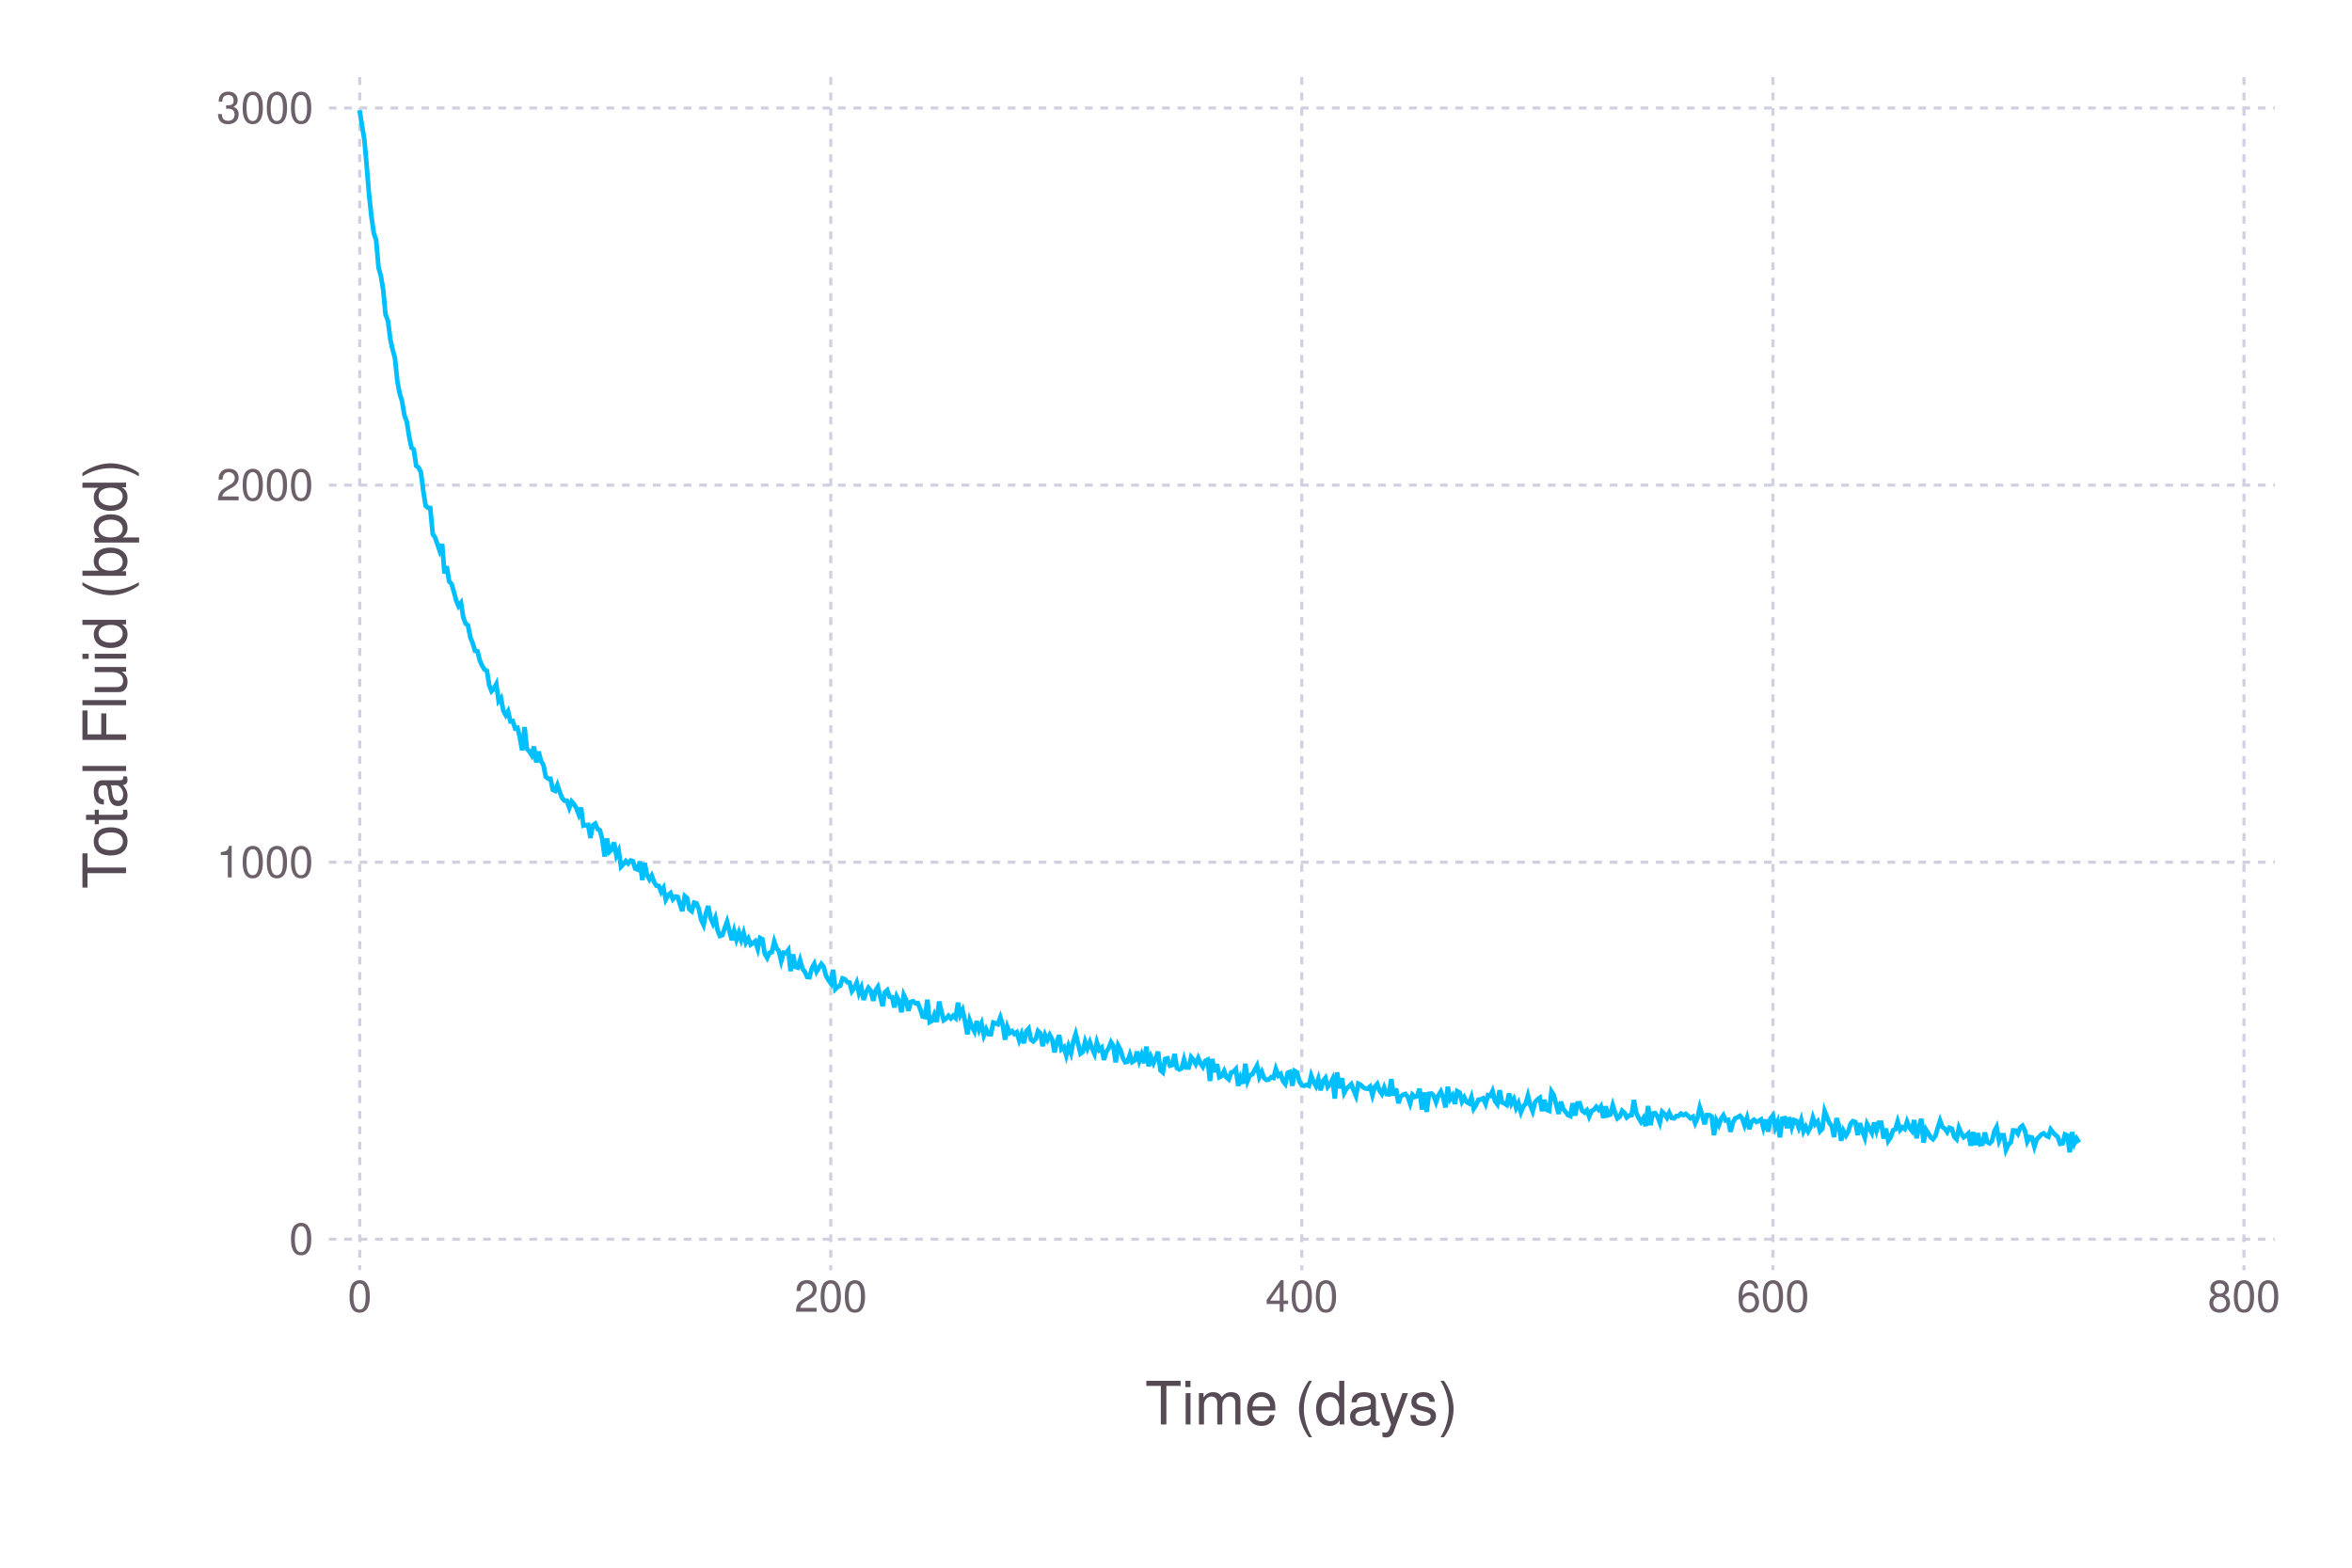
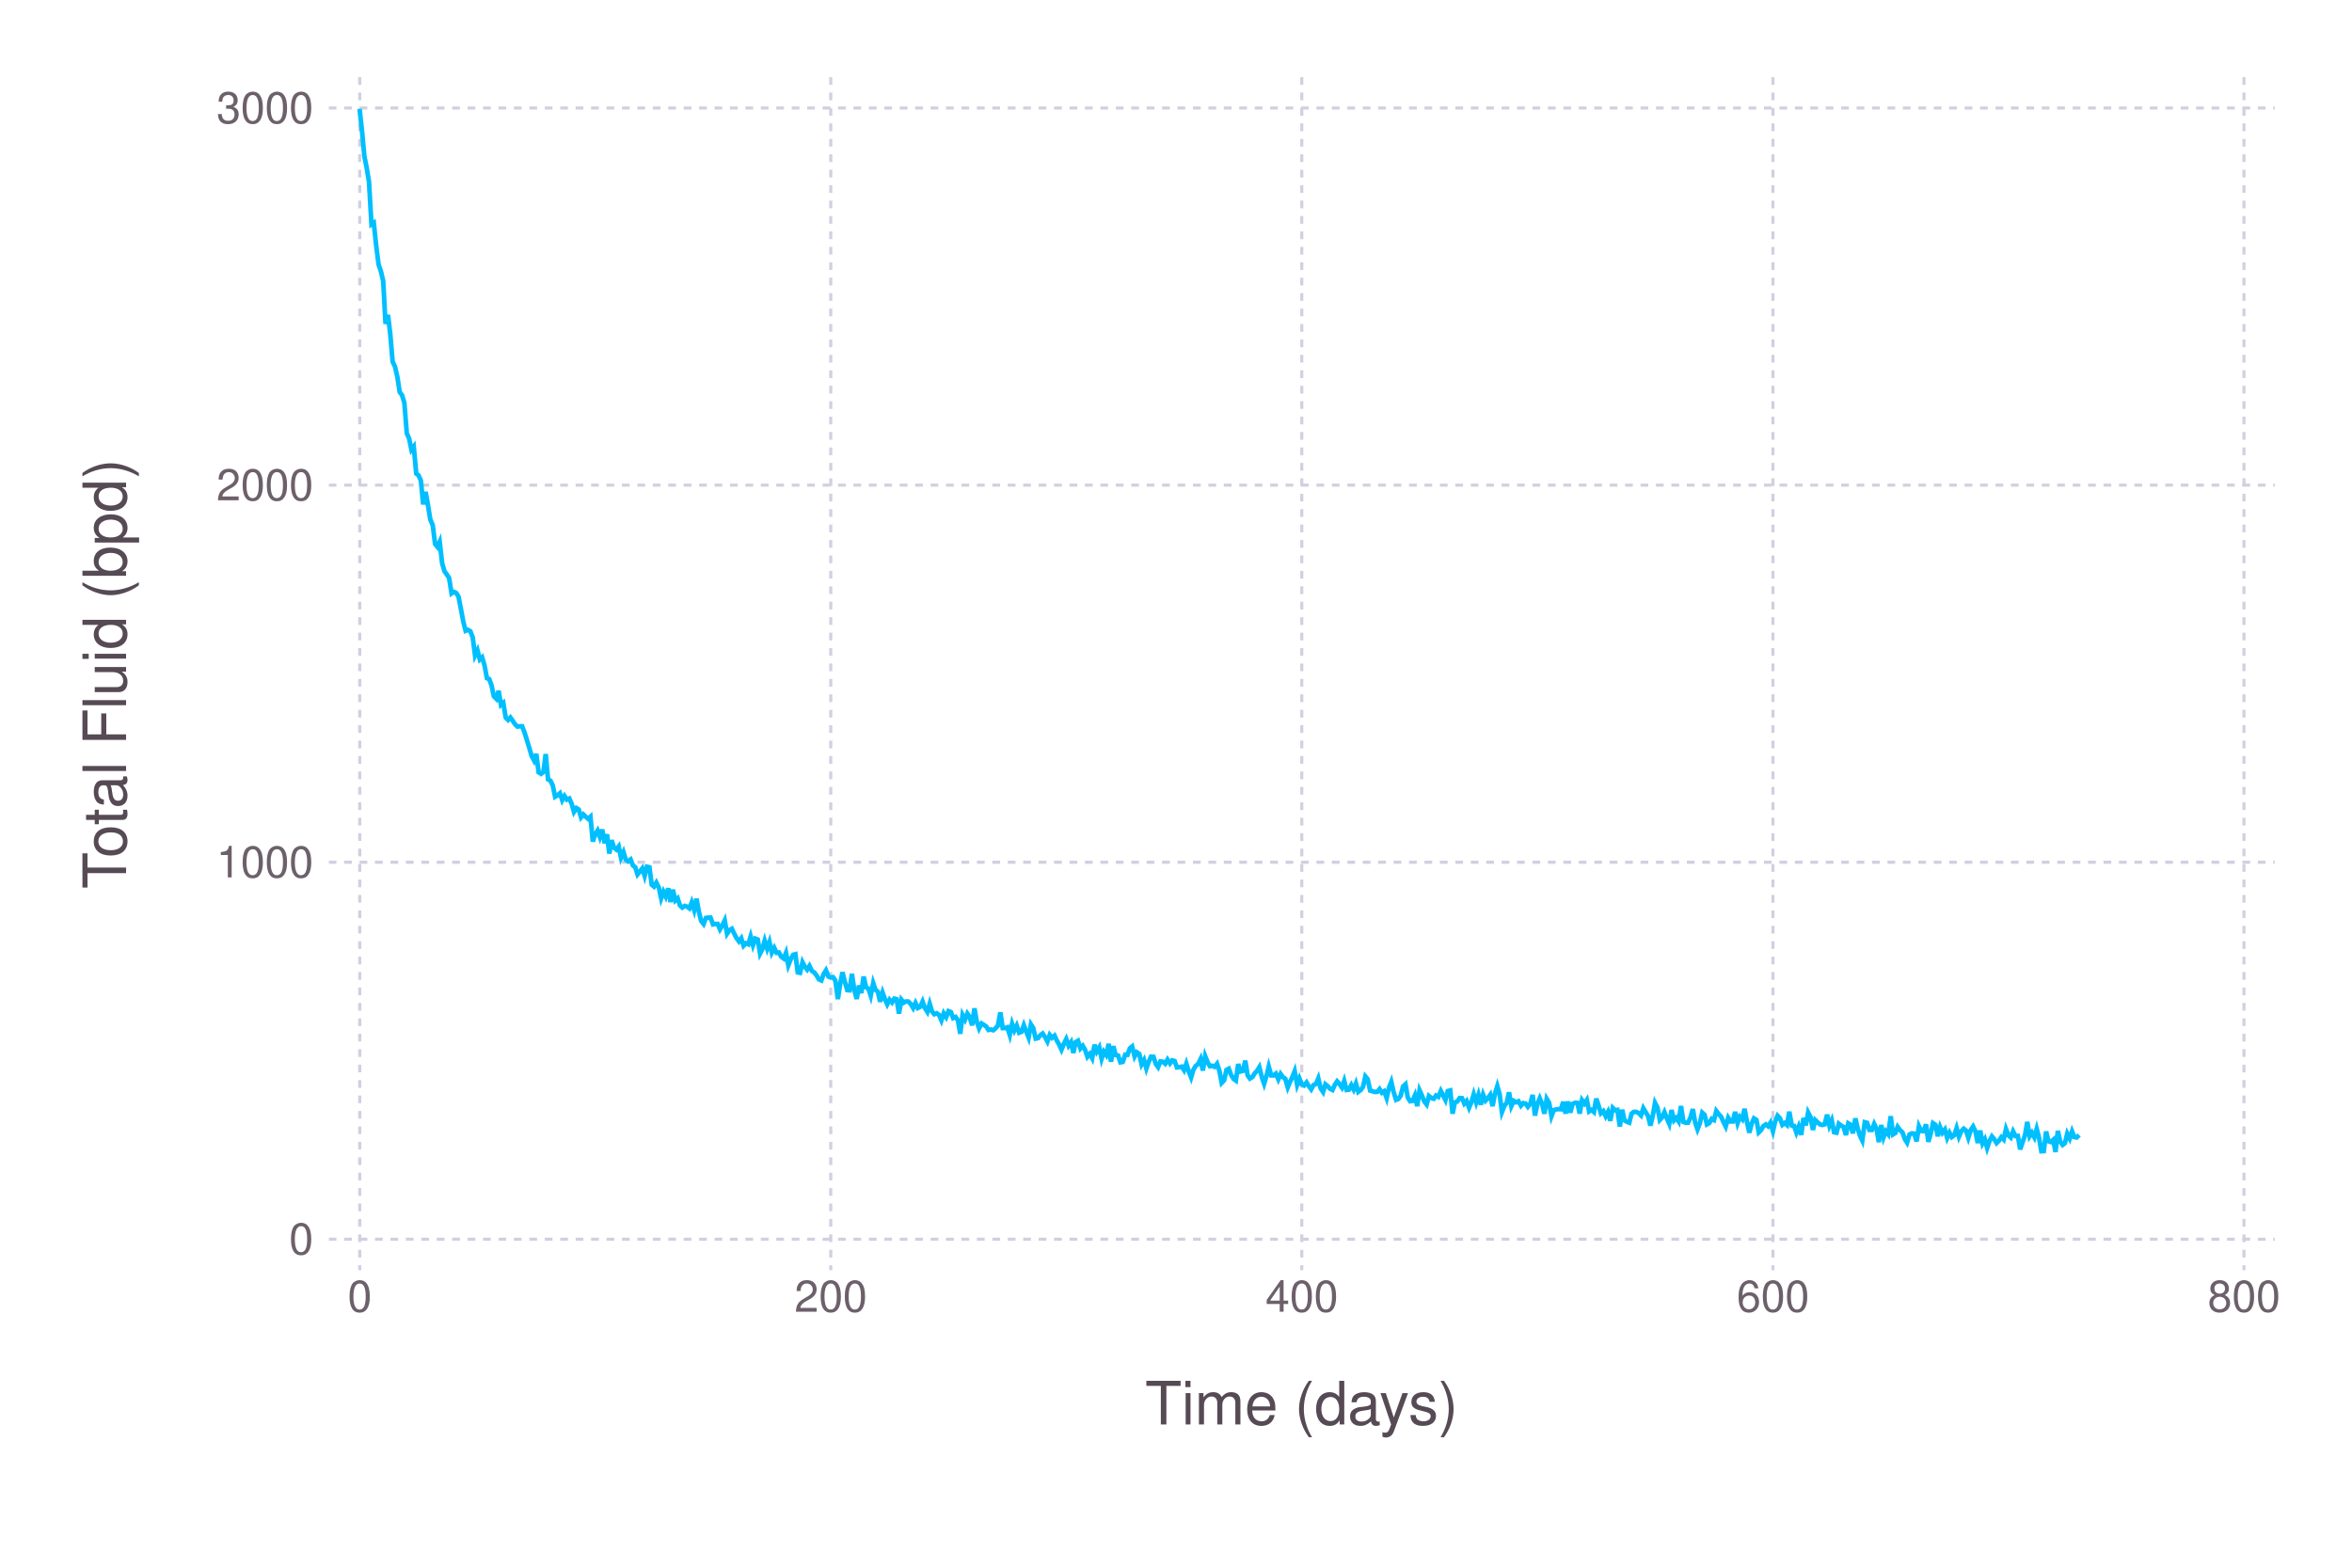
<svg xmlns="http://www.w3.org/2000/svg" version="1.2" width="152.4mm" height="101.6mm" viewBox="0 0 152.4 101.6" stroke="none" fill="#000000" stroke-width="0.3" font-size="3.88">
  <defs>
    <marker id="arrow" markerWidth="15" markerHeight="7" refX="5" refY="3.5" orient="auto" markerUnits="strokeWidth">
      <path d="M0,0 L15,3.5 L0,7 z" stroke="context-stroke" fill="context-stroke" />
    </marker>
  </defs>
-   <g class="plotroot xscalable yscalable" id="img-edfe6349-1">
-     <g font-size="3.88" font-family="'PT Sans','Helvetica Neue','Helvetica',sans-serif" fill="#564A55" stroke="#000000" stroke-opacity="0.000" id="img-edfe6349-2">
+   <g class="plotroot xscalable yscalable" id="img-8bf06808-1">
+     <g font-size="3.88" font-family="'PT Sans','Helvetica Neue','Helvetica',sans-serif" fill="#564A55" stroke="#000000" stroke-opacity="0.000" id="img-8bf06808-2">
      <g transform="translate(84.35,89.99)">
        <g class="primitive">
          <text text-anchor="middle" dy="0.6em">Time (days)</text>
        </g>
      </g>
    </g>
-     <g class="guide xlabels" font-size="2.82" font-family="'PT Sans Caption','Helvetica Neue','Helvetica',sans-serif" fill="#6C606B" id="img-edfe6349-3">
+     <g class="guide xlabels" font-size="2.82" font-family="'PT Sans Caption','Helvetica Neue','Helvetica',sans-serif" fill="#6C606B" id="img-8bf06808-3">
      <g transform="translate(23.31,83.32)">
        <g class="primitive">
          <text text-anchor="middle" dy="0.6em">0</text>
        </g>
      </g>
      <g transform="translate(53.83,83.32)">
        <g class="primitive">
          <text text-anchor="middle" dy="0.6em">200</text>
        </g>
      </g>
      <g transform="translate(84.35,83.32)">
        <g class="primitive">
          <text text-anchor="middle" dy="0.6em">400</text>
        </g>
      </g>
      <g transform="translate(114.88,83.32)">
        <g class="primitive">
          <text text-anchor="middle" dy="0.6em">600</text>
        </g>
      </g>
      <g transform="translate(145.4,83.32)">
        <g class="primitive">
          <text text-anchor="middle" dy="0.6em">800</text>
        </g>
      </g>
    </g>
-     <g clip-path="url(#img-edfe6349-4)">
-       <g id="img-edfe6349-5">
-         <g pointer-events="visible" fill="#000000" fill-opacity="0.000" stroke="#000000" stroke-opacity="0.000" class="guide background" id="img-edfe6349-6">
-           <g transform="translate(84.35,43.66)" id="img-edfe6349-7">
+     <g clip-path="url(#img-8bf06808-4)">
+       <g id="img-8bf06808-5">
+         <g pointer-events="visible" fill="#000000" fill-opacity="0.000" stroke="#000000" stroke-opacity="0.000" class="guide background" id="img-8bf06808-6">
+           <g transform="translate(84.35,43.66)" id="img-8bf06808-7">
            <path d="M-63.05,-38.66 L 63.05 -38.66 63.05 38.66 -63.05 38.66 z" class="primitive" />
          </g>
        </g>
-         <g class="guide ygridlines xfixed" stroke-dasharray="0.5,0.5" stroke-width="0.2" stroke="#D0D0E0" id="img-edfe6349-8">
-           <g transform="translate(84.35,80.31)" id="img-edfe6349-9">
+         <g class="guide ygridlines xfixed" stroke-dasharray="0.5,0.5" stroke-width="0.2" stroke="#D0D0E0" id="img-8bf06808-8">
+           <g transform="translate(84.35,80.31)" id="img-8bf06808-9">
            <path fill="none" d="M-63.05,0 L 63.05 0" class="primitive" />
          </g>
-           <g transform="translate(84.35,55.88)" id="img-edfe6349-10">
+           <g transform="translate(84.35,55.88)" id="img-8bf06808-10">
            <path fill="none" d="M-63.05,0 L 63.05 0" class="primitive" />
          </g>
-           <g transform="translate(84.35,31.44)" id="img-edfe6349-11">
+           <g transform="translate(84.35,31.44)" id="img-8bf06808-11">
            <path fill="none" d="M-63.05,0 L 63.05 0" class="primitive" />
          </g>
-           <g transform="translate(84.35,7)" id="img-edfe6349-12">
+           <g transform="translate(84.35,7)" id="img-8bf06808-12">
            <path fill="none" d="M-63.05,0 L 63.05 0" class="primitive" />
          </g>
        </g>
-         <g class="guide xgridlines yfixed" stroke-dasharray="0.5,0.5" stroke-width="0.2" stroke="#D0D0E0" id="img-edfe6349-13">
-           <g transform="translate(23.31,43.66)" id="img-edfe6349-14">
+         <g class="guide xgridlines yfixed" stroke-dasharray="0.5,0.5" stroke-width="0.2" stroke="#D0D0E0" id="img-8bf06808-13">
+           <g transform="translate(23.31,43.66)" id="img-8bf06808-14">
            <path fill="none" d="M0,-38.66 L 0 38.66" class="primitive" />
          </g>
-           <g transform="translate(53.83,43.66)" id="img-edfe6349-15">
+           <g transform="translate(53.83,43.66)" id="img-8bf06808-15">
            <path fill="none" d="M0,-38.66 L 0 38.66" class="primitive" />
          </g>
-           <g transform="translate(84.35,43.66)" id="img-edfe6349-16">
+           <g transform="translate(84.35,43.66)" id="img-8bf06808-16">
            <path fill="none" d="M0,-38.66 L 0 38.66" class="primitive" />
          </g>
-           <g transform="translate(114.88,43.66)" id="img-edfe6349-17">
+           <g transform="translate(114.88,43.66)" id="img-8bf06808-17">
            <path fill="none" d="M0,-38.66 L 0 38.66" class="primitive" />
          </g>
-           <g transform="translate(145.4,43.66)" id="img-edfe6349-18">
+           <g transform="translate(145.4,43.66)" id="img-8bf06808-18">
            <path fill="none" d="M0,-38.66 L 0 38.66" class="primitive" />
          </g>
        </g>
-         <g class="plotpanel" id="img-edfe6349-19">
-           <g stroke-width="0.3" fill="#000000" fill-opacity="0.000" class="geometry" id="img-edfe6349-20">
-             <g class="color_LCHab{Float32}(70.0f0,60.0f0,240.0f0)" stroke-dasharray="none" stroke="#00BFFF" id="img-edfe6349-21">
-               <g transform="translate(79.01,64.54)" id="img-edfe6349-22">
-                 <path fill="none" d="M-55.71,-57.39 L -55.55 -56.38 -55.4 -55.49 -55.25 -53.79 -55.1 -51.96 -54.94 -50.48 -54.79 -49.43 -54.64 -48.99 -54.48 -47.19 -54.33 -46.65 -54.18 -45.76 -54.03 -44.16 -53.87 -43.74 -53.72 -42.57 -53.57 -41.88 -53.42 -41.33 -53.26 -39.81 -53.11 -39.02 -52.96 -38.55 -52.81 -37.64 -52.65 -37.2 -52.5 -36.26 -52.35 -35.53 -52.2 -35.41 -52.04 -34.35 -51.89 -34.24 -51.74 -33.95 -51.59 -32.77 -51.43 -31.76 -51.28 -31.63 -51.13 -31.62 -50.97 -29.93 -50.82 -29.71 -50.67 -29.28 -50.52 -28.84 -50.36 -29.28 -50.21 -27.38 -50.06 -27.84 -49.91 -26.86 -49.75 -26.7 -49.6 -26.19 -49.45 -25.62 -49.3 -25.26 -49.14 -25.47 -48.99 -24.52 -48.84 -24.13 -48.69 -24.02 -48.53 -23.23 -48.38 -22.85 -48.23 -22.36 -48.07 -22.33 -47.92 -21.73 -47.77 -21.4 -47.62 -21.15 -47.46 -21.07 -47.31 -20.13 -47.16 -19.75 -47.01 -19.91 -46.85 -20.21 -46.7 -19.11 -46.55 -19.3 -46.4 -18.49 -46.24 -18.19 -46.09 -18.44 -45.94 -17.79 -45.79 -17.81 -45.63 -17.33 -45.48 -17.37 -45.33 -16.78 -45.18 -15.91 -45.02 -17.42 -44.87 -16.02 -44.72 -15.85 -44.56 -15.6 -44.41 -16.16 -44.26 -15.12 -44.11 -15.83 -43.95 -15.21 -43.8 -14.97 -43.65 -14.2 -43.5 -14.08 -43.34 -14.07 -43.19 -13.35 -43.04 -13.28 -42.89 -13.66 -42.73 -13.18 -42.58 -12.81 -42.43 -12.65 -42.28 -12.64 -42.12 -12.19 -41.97 -12.6 -41.82 -12.43 -41.66 -12.16 -41.51 -11.76 -41.36 -12.2 -41.21 -11.03 -41.05 -11.06 -40.9 -11.08 -40.75 -10.23 -40.6 -11.05 -40.44 -11.16 -40.29 -10.81 -40.14 -10.73 -39.99 -10.17 -39.83 -9.03 -39.68 -10.2 -39.53 -9.33 -39.38 -9.47 -39.22 -9.94 -39.07 -9.09 -38.92 -9.4 -38.77 -8.37 -38.61 -8.54 -38.46 -8.74 -38.31 -8.58 -38.15 -8.77 -38 -8.73 -37.85 -8.25 -37.7 -8.19 -37.54 -8.7 -37.39 -7.5 -37.24 -8.61 -37.09 -7.85 -36.93 -7.55 -36.78 -7.8 -36.63 -7.38 -36.48 -7.14 -36.32 -7.12 -36.17 -6.74 -36.02 -6.99 -35.87 -6.24 -35.71 -6.53 -35.56 -6.66 -35.41 -6.26 -35.25 -6.44 -35.1 -6.41 -34.95 -5.93 -34.8 -5.49 -34.64 -6.47 -34.49 -6.34 -34.34 -5.61 -34.19 -5.49 -34.03 -6.04 -33.88 -6 -33.73 -5.64 -33.58 -4.94 -33.42 -4.6 -33.27 -5.35 -33.12 -5.82 -32.97 -5.05 -32.81 -4.68 -32.66 -5.05 -32.51 -4.24 -32.36 -3.88 -32.2 -3.94 -32.05 -4.39 -31.9 -4.81 -31.74 -4.18 -31.59 -3.61 -31.44 -4.21 -31.29 -3.65 -31.13 -4.11 -30.98 -3.63 -30.83 -4.08 -30.68 -3.45 -30.52 -3.72 -30.37 -3.32 -30.22 -3.42 -30.07 -3.54 -29.91 -3.04 -29.76 -3.75 -29.61 -3.67 -29.46 -2.74 -29.3 -2.46 -29.15 -2.79 -29 -2.83 -28.84 -3.52 -28.69 -3.09 -28.54 -2.89 -28.39 -2.25 -28.23 -2.8 -28.08 -2.77 -27.93 -2.97 -27.78 -1.6 -27.62 -2.69 -27.47 -1.88 -27.32 -1.83 -27.17 -2.32 -27.01 -1.76 -26.86 -1.56 -26.71 -1.23 -26.56 -1.21 -26.4 -1.8 -26.25 -2.07 -26.1 -1.57 -25.95 -1.81 -25.79 -2.07 -25.64 -1.88 -25.49 -1.31 -25.33 -1.02 -25.18 -0.81 -25.03 -1.69 -24.88 -0.44 -24.72 -0.6 -24.57 -0.65 -24.42 -1.13 -24.27 -1.08 -24.11 -0.89 -23.96 -0.86 -23.81 -0.3 -23.66 -0.5 -23.5 -0.86 -23.35 -0.17 -23.2 -0.53 -23.05 0.26 -22.89 -0.24 -22.74 -0.52 -22.59 -0.33 -22.43 0.32 -22.28 -0.34 -22.13 -0.58 -21.98 0.02 -21.82 0.67 -21.67 -0.23 -21.52 -0.37 -21.37 0.06 -21.21 0.08 -21.06 0.75 -20.91 0.04 -20.76 0.33 -20.6 1.06 -20.45 -0.06 -20.3 0.25 -20.15 0.97 -19.99 0.39 -19.84 0.35 -19.69 0.48 -19.54 0.47 -19.38 0.86 -19.23 1.34 -19.08 1.37 -18.92 0.25 -18.77 1.7 -18.62 1.62 -18.47 1.22 -18.31 1.69 -18.16 0.37 -18.01 1 -17.86 1.58 -17.7 1.47 -17.55 1.29 -17.4 1.46 -17.25 1.29 -17.09 1.44 -16.94 0.44 -16.79 1.24 -16.64 0.93 -16.48 1.65 -16.33 2.49 -16.18 1.59 -16.02 2.03 -15.87 2.31 -15.72 1.64 -15.57 2.2 -15.41 1.8 -15.26 2.55 -15.11 2.16 -14.96 2.48 -14.8 2.49 -14.65 1.73 -14.5 1.78 -14.35 1.84 -14.19 1.39 -14.04 1.87 -13.89 2.84 -13.74 2.01 -13.58 2.4 -13.43 2.29 -13.28 2.47 -13.13 2.36 -12.97 2.88 -12.82 2.48 -12.67 3.07 -12.51 2.3 -12.36 2.13 -12.21 2.83 -12.06 2.95 -11.9 2.79 -11.75 2.28 -11.6 2.42 -11.45 3.26 -11.29 2.54 -11.14 2.86 -10.99 2.53 -10.84 2.81 -10.68 3.66 -10.53 2.99 -10.38 2.55 -10.23 3.46 -10.07 3.32 -9.92 3.86 -9.77 3.27 -9.61 3.71 -9.46 2.95 -9.31 2.47 -9.16 3.06 -9 3.74 -8.85 3.63 -8.7 2.97 -8.55 3.41 -8.39 3 -8.24 3.42 -8.09 3.76 -7.94 3.01 -7.78 3.5 -7.63 3.36 -7.48 4.15 -7.33 3.64 -7.17 3.39 -7.02 3 -6.87 3.24 -6.72 4.31 -6.56 3.22 -6.41 3.49 -6.26 4 -6.1 4.3 -5.95 4.26 -5.8 3.81 -5.65 4.29 -5.49 4.19 -5.34 3.61 -5.19 4.22 -5.04 3.81 -4.88 4.36 -4.73 3.29 -4.58 4.57 -4.43 3.97 -4.27 4.36 -4.12 4.03 -3.97 3.62 -3.82 4.82 -3.66 4.96 -3.51 4.09 -3.36 4.05 -3.2 4.52 -3.05 4.48 -2.9 3.77 -2.75 4.68 -2.59 4.77 -2.44 4.69 -2.29 4.12 -2.14 4.64 -1.98 4.64 -1.83 3.97 -1.68 4.15 -1.53 4.42 -1.37 4.03 -1.22 4.38 -1.07 4.6 -0.92 4.22 -0.76 4.14 -0.61 5.52 -0.46 4.09 -0.31 4.94 -0.15 4.43 0 5.27 0.15 5.2 0.31 4.87 0.46 5.28 0.61 5.41 0.76 4.97 0.92 4.92 1.07 4.75 1.22 5.83 1.37 5.29 1.53 5.69 1.68 4.4 1.83 5.51 1.98 5.15 2.14 5.08 2.29 4.79 2.44 4.52 2.59 5.26 2.75 4.93 2.9 5.33 3.05 5.45 3.2 5.42 3.36 5.27 3.51 5.32 3.66 4.74 3.82 5.17 3.97 5.06 4.12 5.52 4.27 5.71 4.43 4.99 4.58 4.93 4.73 5.83 4.88 4.87 5.04 4.97 5.19 5.56 5.34 5.79 5.49 5.83 5.65 5.77 5.8 5.83 5.95 5.17 6.1 5.57 6.26 5.85 6.41 5.39 6.56 6.12 6.72 5.51 6.87 5.32 7.02 5.9 7.17 5.72 7.33 5.4 7.48 6.66 7.63 4.96 7.78 5.99 7.94 5.34 8.09 6.28 8.24 6 8.39 5.88 8.55 5.72 8.7 6.12 8.85 6.48 9 5.69 9.16 5.77 9.31 5.93 9.46 6 9.61 6.02 9.77 5.88 9.92 6.44 10.07 5.9 10.23 5.71 10.38 6.14 10.53 6.36 10.68 5.94 10.84 6.37 10.99 6.38 11.14 5.4 11.29 6.46 11.45 6.01 11.6 6.96 11.75 6.52 11.9 6.41 12.06 6.36 12.21 6.54 12.36 6.98 12.51 6.4 12.67 6.55 12.82 6.5 12.97 6.02 13.13 7.37 13.28 6.26 13.43 7.52 13.58 6.35 13.74 6.33 13.89 6.48 14.04 6.89 14.19 6.46 14.35 6.2 14.5 6.58 14.65 7.23 14.8 5.89 14.96 6.68 15.11 6.46 15.26 7 15.41 6.18 15.57 6.27 15.72 6.85 15.87 6.58 16.02 6.88 16.18 6.97 16.33 6.57 16.48 7.31 16.64 7.06 16.79 6.73 16.94 6.71 17.09 6.64 17.25 7 17.4 6.44 17.55 6.48 17.7 6.17 17.86 6.82 18.01 7.02 18.16 6.12 18.31 6.9 18.47 6.97 18.62 7.07 18.77 6.33 18.92 6.99 19.08 6.7 19.23 7.26 19.38 6.95 19.54 7.54 19.69 7.17 19.84 7 19.99 6.47 20.15 7.1 20.3 7.48 20.45 6.9 20.6 6.73 20.76 6.61 20.91 7.47 21.06 6.74 21.21 7.38 21.37 7.45 21.52 6.2 21.67 6.44 21.82 7.04 21.98 7.65 22.13 6.86 22.28 7.33 22.43 7.51 22.59 7.73 22.74 7.79 22.89 6.96 23.05 7.76 23.2 6.97 23.35 6.96 23.5 7.43 23.66 7.56 23.81 7.41 23.96 7.82 24.11 7.46 24.27 7.38 24.42 7.19 24.57 7.37 24.72 7.17 24.88 7.91 25.03 7.16 25.18 7.74 25.33 7.69 25.49 7.09 25.64 7.57 25.79 7.94 25.95 7.82 26.1 7.45 26.25 7.58 26.4 7.88 26.56 7.75 26.71 7.73 26.86 6.75 27.01 7.57 27.17 7.92 27.32 8.17 27.47 7.93 27.62 8.44 27.78 7.14 27.93 8.38 28.08 7.63 28.23 7.6 28.39 7.82 28.54 8.22 28.69 7.51 28.84 7.65 29 7.9 29.15 7.58 29.3 7.91 29.46 7.94 29.61 7.79 29.76 7.78 29.91 7.63 30.07 7.73 30.22 7.65 30.37 7.78 30.52 7.93 30.68 7.84 30.83 8.25 30.98 7.91 31.13 7.23 31.29 7.73 31.44 8.32 31.59 7.72 31.74 7.72 31.9 7.82 32.05 9.03 32.2 8.07 32.36 8.38 32.51 7.96 32.66 7.74 32.81 8.08 32.97 8.04 33.12 8.81 33.27 8.22 33.42 7.94 33.58 7.87 33.73 7.78 33.88 7.95 34.03 8.39 34.19 7.91 34.34 8.64 34.49 8.14 34.64 8.03 34.8 8.17 34.95 8.1 35.1 8.01 35.25 8.56 35.41 8.02 35.56 8.8 35.71 7.95 35.87 7.75 36.02 8.53 36.17 8.17 36.32 9.17 36.48 7.96 36.63 7.93 36.78 8.57 36.93 7.87 37.09 8.52 37.24 8.05 37.39 8.11 37.54 8.54 37.7 8.05 37.85 8.78 38 8.48 38.15 8.79 38.31 8.5 38.46 7.89 38.61 8.32 38.77 8.14 38.92 8.77 39.07 8.62 39.22 7.47 39.38 7.87 39.53 8.24 39.68 8.44 39.83 9.15 39.99 7.93 40.14 8.39 40.29 9.39 40.44 8.75 40.6 9.05 40.75 8.79 40.9 8.29 41.05 8.12 41.21 8.18 41.36 9.02 41.51 8.25 41.66 8.76 41.82 9.19 41.97 8.3 42.12 8.57 42.28 8.88 42.43 8.21 42.58 8.74 42.73 8.22 42.89 8.22 43.04 9.25 43.19 8.6 43.34 9.4 43.5 9.16 43.65 8.71 43.8 8.65 43.95 8.14 44.11 8.69 44.26 8.52 44.41 8.63 44.56 8.15 44.72 8.54 44.87 8.74 45.02 8.05 45.18 9.23 45.33 8.5 45.48 7.97 45.63 9.51 45.79 8.68 45.94 8.92 46.09 9.17 46.24 9.29 46.4 9.07 46.55 8.55 46.7 8.09 46.85 8.5 47.01 8.61 47.16 8.83 47.31 8.55 47.46 8.61 47.62 9.14 47.77 9.29 47.92 8.55 48.07 8.9 48.23 9.16 48.38 9.06 48.53 8.92 48.69 9.71 48.84 8.83 48.99 9.67 49.14 8.9 49.3 9.62 49.45 9.59 49.6 8.86 49.75 9.47 49.91 9.56 50.06 9.41 50.21 8.79 50.36 8.5 50.52 9.39 50.67 9.03 50.82 9.03 50.97 9.98 51.13 9.63 51.28 9.5 51.43 8.72 51.59 8.73 51.74 8.94 51.89 8.54 52.04 8.42 52.2 8.74 52.35 9.44 52.5 9.15 52.65 9.18 52.81 9.77 52.96 9.3 53.11 9.15 53.26 8.98 53.42 8.91 53.57 9.06 53.72 9.13 53.87 8.66 54.03 8.87 54.18 9.02 54.33 9.15 54.48 9.59 54.64 9.56 54.79 8.98 54.94 9.05 55.1 10.14 55.25 8.83 55.4 9.56 55.55 9.25 55.71 9.51" class="primitive" />
+         <g class="plotpanel" id="img-8bf06808-19">
+           <g stroke-width="0.3" fill="#000000" fill-opacity="0.000" class="geometry" id="img-8bf06808-20">
+             <g class="color_LCHab{Float32}(70.0f0,60.0f0,240.0f0)" stroke-dasharray="none" stroke="#00BFFF" id="img-8bf06808-21">
+               <g transform="translate(79.01,64.54)" id="img-8bf06808-22">
+                 <path fill="none" d="M-55.71,-57.48 L -55.55 -56.01 -55.4 -54.4 -55.25 -53.67 -55.1 -52.76 -54.94 -50 -54.79 -50.1 -54.64 -48.66 -54.48 -47.4 -54.33 -46.96 -54.18 -46.33 -54.03 -43.55 -53.87 -44.13 -53.72 -42.87 -53.57 -41.1 -53.42 -40.79 -53.26 -40.1 -53.11 -39.13 -52.96 -38.93 -52.81 -38.43 -52.65 -36.45 -52.5 -36.12 -52.35 -35.39 -52.2 -35.59 -52.04 -33.85 -51.89 -33.73 -51.74 -33.4 -51.59 -31.85 -51.43 -32.66 -51.28 -31.8 -51.13 -30.88 -50.97 -30.5 -50.82 -29.29 -50.67 -29.1 -50.52 -29.43 -50.36 -28.03 -50.21 -27.52 -50.06 -27.31 -49.91 -27.08 -49.75 -26.08 -49.6 -26.18 -49.45 -26.11 -49.3 -25.87 -49.14 -25.05 -48.99 -24.25 -48.84 -23.66 -48.69 -23.72 -48.53 -23.63 -48.38 -23.23 -48.23 -22.06 -48.07 -22.39 -47.92 -21.8 -47.77 -21.94 -47.62 -21.44 -47.46 -20.59 -47.31 -20.53 -47.16 -20.12 -47.01 -19.41 -46.85 -19.25 -46.7 -19.77 -46.55 -18.86 -46.4 -18.99 -46.24 -18.03 -46.09 -17.88 -45.94 -18.04 -45.79 -17.83 -45.63 -17.59 -45.48 -17.45 -45.33 -17.47 -45.18 -17.47 -45.02 -17.06 -44.87 -16.58 -44.72 -16.09 -44.56 -15.54 -44.41 -15.26 -44.26 -15.68 -44.11 -14.49 -43.95 -14.39 -43.8 -14.51 -43.65 -15.67 -43.5 -14.03 -43.34 -13.94 -43.19 -13.62 -43.04 -12.9 -42.89 -12.99 -42.73 -13.13 -42.58 -12.68 -42.43 -12.95 -42.28 -12.72 -42.12 -12.79 -41.97 -12.45 -41.82 -11.92 -41.66 -12.17 -41.51 -12.08 -41.36 -11.57 -41.21 -11.76 -41.05 -11.6 -40.9 -11.47 -40.75 -11.61 -40.6 -10 -40.44 -10.47 -40.29 -10.71 -40.14 -10.29 -39.99 -10.78 -39.83 -9.89 -39.68 -10.47 -39.53 -9.22 -39.38 -10.09 -39.22 -9.6 -39.07 -9.48 -38.92 -9.68 -38.77 -8.95 -38.61 -9.31 -38.46 -8.82 -38.31 -8.72 -38.15 -8.84 -38 -8.45 -37.85 -8.34 -37.7 -7.87 -37.54 -8.07 -37.39 -8.26 -37.24 -7.77 -37.09 -8.37 -36.93 -8.33 -36.78 -7.2 -36.63 -7.08 -36.48 -7.34 -36.32 -7.02 -36.17 -6.32 -36.02 -6.75 -35.87 -6.44 -35.71 -6.97 -35.56 -6.08 -35.41 -6.88 -35.25 -6.18 -35.1 -6.32 -34.95 -5.86 -34.8 -5.72 -34.64 -5.83 -34.49 -5.78 -34.34 -5.67 -34.19 -6.06 -34.03 -5.56 -33.88 -6.3 -33.73 -5.47 -33.58 -4.86 -33.42 -4.66 -33.27 -5.05 -33.12 -5.07 -32.97 -5.07 -32.81 -4.63 -32.66 -4.66 -32.51 -4.66 -32.36 -4.31 -32.2 -4.58 -32.05 -4.89 -31.9 -4.03 -31.74 -4.27 -31.59 -4.35 -31.44 -4.04 -31.29 -3.75 -31.13 -3.53 -30.98 -3.73 -30.83 -3.25 -30.68 -3.41 -30.52 -3.34 -30.37 -3.85 -30.22 -3.28 -30.07 -3.71 -29.91 -3.65 -29.76 -2.74 -29.61 -3.03 -29.46 -3.58 -29.3 -3.06 -29.15 -3.49 -29 -2.8 -28.84 -3.11 -28.69 -2.79 -28.54 -2.81 -28.39 -2.54 -28.23 -2.42 -28.08 -2.79 -27.93 -1.98 -27.78 -2.36 -27.62 -2.66 -27.47 -2.7 -27.32 -1.52 -27.17 -1.49 -27.01 -2.18 -26.86 -1.89 -26.71 -1.7 -26.56 -1.94 -26.4 -1.61 -26.25 -1.52 -26.1 -1.32 -25.95 -1.07 -25.79 -1 -25.64 -1.41 -25.49 -1.65 -25.33 -1.25 -25.18 -1.19 -25.03 -1.21 -24.88 -0.99 -24.72 0.21 -24.57 -0.77 -24.42 -1.53 -24.27 -0.92 -24.11 -0.37 -23.96 -0.36 -23.81 -1.43 -23.66 -0.41 -23.5 0.2 -23.35 -0.67 -23.2 -0.18 -23.05 -1.25 -22.89 -0.55 -22.74 -0.47 -22.59 -0.01 -22.43 -0.83 -22.28 -0.39 -22.13 -0.27 -21.98 0.38 -21.82 -0.21 -21.67 0.21 -21.52 0.55 -21.37 0.25 -21.21 0.43 -21.06 0.18 -20.91 0.22 -20.76 1.15 -20.6 0.25 -20.45 0.44 -20.3 0.36 -20.15 0.37 -19.99 0.54 -19.84 0.79 -19.69 0.46 -19.54 0.79 -19.38 0.71 -19.23 0.37 -19.08 0.79 -18.92 1.04 -18.77 0.51 -18.62 1.01 -18.47 1.19 -18.31 1.13 -18.16 1.24 -18.01 1.59 -17.86 1.13 -17.7 1.38 -17.55 0.99 -17.4 1.05 -17.25 1.44 -17.09 1.37 -16.94 1.59 -16.79 2.46 -16.64 1.24 -16.48 1.54 -16.33 1.15 -16.18 1.37 -16.02 1.91 -15.87 0.81 -15.72 1.67 -15.57 2.11 -15.41 1.79 -15.26 1.88 -15.11 1.98 -14.96 2.21 -14.8 2.18 -14.65 2.23 -14.5 2.1 -14.35 1.93 -14.19 1.07 -14.04 2.09 -13.89 2.09 -13.74 2.04 -13.58 2.54 -13.43 1.81 -13.28 2.24 -13.13 1.93 -12.97 2.39 -12.82 2.33 -12.67 1.9 -12.51 2.32 -12.36 2.7 -12.21 1.85 -12.06 2.09 -11.9 2.77 -11.75 2.74 -11.6 2.55 -11.45 2.44 -11.29 2.68 -11.14 2.96 -10.99 2.53 -10.84 2.72 -10.68 2.58 -10.53 2.9 -10.38 3.16 -10.23 3.49 -10.07 3.1 -9.92 2.8 -9.77 3.23 -9.61 3 -9.46 3.7 -9.31 3 -9.16 2.91 -9 3.41 -8.85 3.24 -8.7 3.5 -8.55 3.95 -8.39 3.76 -8.24 4.04 -8.09 3.17 -7.94 3.61 -7.78 3.34 -7.63 4.08 -7.48 3.62 -7.33 3.83 -7.17 3.11 -7.02 4.27 -6.87 3.26 -6.72 3.84 -6.56 3.87 -6.41 4.31 -6.26 4.28 -6.1 3.81 -5.95 3.82 -5.8 3.4 -5.65 3.28 -5.49 3.93 -5.34 3.66 -5.19 3.76 -5.04 4.44 -4.88 4.16 -4.73 4.71 -4.58 4.28 -4.43 3.94 -4.27 3.95 -4.12 4.41 -3.97 4.62 -3.82 4.25 -3.66 4.27 -3.51 4.4 -3.36 4.13 -3.2 4.38 -3.05 4.18 -2.9 4.22 -2.75 4.64 -2.59 4.62 -2.44 4.59 -2.29 4.82 -2.14 4.39 -1.98 4.91 -1.83 5.29 -1.68 4.78 -1.53 4.54 -1.37 4.41 -1.22 4.1 -1.07 4.84 -0.92 3.9 -0.76 4.31 -0.61 4.56 -0.46 4.53 -0.31 4.6 -0.15 4.4 0 4.85 0.15 5.64 0.31 5.47 0.46 4.8 0.61 4.72 0.76 5.12 0.92 5.38 1.07 5.49 1.22 4.42 1.37 4.9 1.53 4.86 1.68 4.2 1.83 5.15 1.98 5.36 2.14 5.26 2.29 5.02 2.44 4.86 2.59 4.62 2.75 5.26 2.9 5.7 3.05 5.2 3.2 4.58 3.36 5.16 3.51 5.16 3.66 5.04 3.82 5.41 3.97 5.06 4.12 5.27 4.27 5.37 4.43 5.93 4.58 5.57 4.73 5.26 4.88 4.88 5.04 5.77 5.19 5.36 5.34 5.74 5.49 5.81 5.65 5.61 5.8 5.86 5.95 6.06 6.1 5.78 6.26 5.71 6.41 5.35 6.56 5.99 6.72 6.23 6.87 5.73 7.02 5.85 7.17 6.02 7.33 6.1 7.48 5.77 7.63 5.54 7.78 5.71 7.94 5.94 8.09 5.51 8.24 6.1 8.39 6.08 8.55 5.78 8.7 6.07 8.85 5.68 9 6.22 9.16 6.1 9.31 5.89 9.46 5.22 9.61 5.4 9.77 6.14 9.92 6.18 10.07 6.23 10.23 6.22 10.38 6.04 10.53 6.28 10.68 6.18 10.84 6.63 10.99 5.95 11.14 5.57 11.29 6.23 11.45 6.74 11.6 6.68 11.75 6.47 11.9 5.88 12.06 5.73 12.21 6.59 12.36 6.83 12.51 6.81 12.67 6.45 12.82 7.15 12.97 6.12 13.13 6.47 13.28 6.85 13.43 7.04 13.58 6.49 13.74 6.62 13.89 6.67 14.04 6.46 14.19 6.55 14.35 6.16 14.5 6.45 14.65 6.75 14.8 6.17 14.96 6.13 15.11 7.64 15.26 6.9 15.41 6.85 15.57 6.62 15.72 6.63 15.87 6.98 16.02 6.81 16.18 7.25 16.33 6.89 16.48 6.38 16.64 6.91 16.79 6.42 16.94 7.06 17.09 6.4 17.25 6.79 17.4 6.63 17.55 6.42 17.7 7.15 17.86 6.34 18.01 5.85 18.16 6.38 18.31 7.53 18.47 7.13 18.62 6.93 18.77 6.25 18.92 7.15 19.08 6.81 19.23 6.9 19.38 6.83 19.54 7.12 19.69 6.95 19.84 6.98 19.99 7.19 20.15 6.99 20.3 6.42 20.45 7.76 20.6 7.04 20.76 6.64 20.91 7 21.06 7.64 21.21 6.67 21.37 6.94 21.52 7.8 21.67 7.4 21.82 7.36 21.98 7.34 22.13 7.35 22.28 6.87 22.43 7.63 22.59 6.85 22.74 7.57 22.89 7 23.05 6.93 23.2 6.94 23.35 7.63 23.5 6.76 23.66 6.98 23.81 6.75 23.96 7.49 24.11 7.39 24.27 7.53 24.42 6.66 24.57 7.1 24.72 7.61 24.88 7.47 25.03 7.8 25.18 7.52 25.33 8.1 25.49 7.26 25.64 7.41 25.79 7.39 25.95 8.47 26.1 7.38 26.25 8.07 26.4 8.16 26.56 8.22 26.71 7.63 26.86 7.52 27.01 7.52 27.17 7.6 27.32 7.75 27.47 7.28 27.62 7.53 27.78 7.8 27.93 8.41 28.08 7.79 28.23 6.94 28.39 7.25 28.54 8.04 28.69 7.87 28.84 7.54 29 7.95 29.15 8.29 29.3 7.4 29.46 8.07 29.61 7.91 29.76 8.14 29.91 7.14 30.07 8.17 30.22 8.22 30.37 8.22 30.52 7.9 30.68 7.34 30.83 8.21 30.98 8.65 31.13 8.26 31.29 7.57 31.44 7.71 31.59 8.33 31.74 8.25 31.9 7.97 32.05 8.05 32.2 7.46 32.36 7.67 32.51 7.83 32.66 8.17 32.81 8.47 32.97 7.9 33.12 8.14 33.27 8.14 33.42 7.52 33.58 8.25 33.73 7.84 33.88 8 34.03 7.32 34.19 8.19 34.34 8.87 34.49 8.28 34.64 7.94 34.8 8.04 34.95 8.85 35.1 8.7 35.25 8.44 35.41 8.33 35.56 8.45 35.71 8.22 35.87 8.77 36.02 8.13 36.17 7.77 36.32 7.93 36.48 8.36 36.63 8.24 36.78 8.37 36.93 7.51 37.09 8.4 37.24 8.43 37.39 8.86 37.54 8.47 37.7 9.01 37.85 7.92 38 8.39 38.15 7.56 38.31 7.87 38.46 8.69 38.61 8.05 38.77 8.2 38.92 8.33 39.07 8.37 39.22 8.33 39.38 7.7 39.53 8.41 39.68 8.07 39.83 8.84 39.99 8.87 40.14 8.29 40.29 8.41 40.44 8.49 40.6 9.02 40.75 8.26 40.9 8.35 41.05 8.91 41.21 7.94 41.36 8.59 41.51 9.07 41.66 9.38 41.82 8.19 41.97 8.23 42.12 8.69 42.28 8.69 42.43 8.3 42.58 8.6 42.73 9.48 42.89 8.37 43.04 9.17 43.19 8.78 43.34 8.97 43.5 7.8 43.65 8.98 43.8 8.89 43.95 8.49 44.11 8.71 44.26 8.84 44.41 9.27 44.56 9.51 44.72 8.98 44.87 8.91 45.02 8.93 45.18 9.43 45.33 8.45 45.48 8.76 45.63 8.77 45.79 8.33 45.94 9.46 46.09 8.94 46.24 8.25 46.4 8.36 46.55 9.1 46.7 8.51 46.85 8.87 47.01 8.66 47.16 9.21 47.31 8.87 47.46 9.15 47.62 9.03 47.77 8.57 47.92 9.13 48.07 8.78 48.23 8.61 48.38 8.73 48.53 9.2 48.69 8.69 48.84 8.47 48.99 8.78 49.14 9.54 49.3 8.73 49.45 9.56 49.6 9.3 49.75 9.86 49.91 9.39 50.06 9.11 50.21 9.29 50.36 9.54 50.52 9.38 50.67 9.16 50.82 9.31 50.97 8.63 51.13 9.04 51.28 9.18 51.43 8.78 51.59 9.09 51.74 9.08 51.89 9.95 52.04 9.5 52.2 9.04 52.35 8.17 52.5 9.1 52.65 8.87 52.81 9.17 52.96 8.62 53.11 9.19 53.26 10.07 53.42 10.06 53.57 8.79 53.72 9.42 53.87 9.47 54.03 9.33 54.18 10.12 54.33 8.75 54.48 9.44 54.64 9.66 54.79 9.54 54.94 8.93 55.1 9.25 55.25 8.78 55.4 9.15 55.55 9.18 55.71 9.02" class="primitive" />
              </g>
            </g>
          </g>
        </g>
      </g>
    </g>
-     <g class="guide ylabels" font-size="2.82" font-family="'PT Sans Caption','Helvetica Neue','Helvetica',sans-serif" fill="#6C606B" id="img-edfe6349-23">
-       <g transform="translate(20.3,80.31)" id="img-edfe6349-24">
+     <g class="guide ylabels" font-size="2.82" font-family="'PT Sans Caption','Helvetica Neue','Helvetica',sans-serif" fill="#6C606B" id="img-8bf06808-23">
+       <g transform="translate(20.3,80.31)" id="img-8bf06808-24">
        <g class="primitive">
          <text text-anchor="end" dy="0.35em">0</text>
        </g>
      </g>
-       <g transform="translate(20.3,55.88)" id="img-edfe6349-25">
+       <g transform="translate(20.3,55.88)" id="img-8bf06808-25">
        <g class="primitive">
          <text text-anchor="end" dy="0.35em">1000</text>
        </g>
      </g>
-       <g transform="translate(20.3,31.44)" id="img-edfe6349-26">
+       <g transform="translate(20.3,31.44)" id="img-8bf06808-26">
        <g class="primitive">
          <text text-anchor="end" dy="0.35em">2000</text>
        </g>
      </g>
-       <g transform="translate(20.3,7)" id="img-edfe6349-27">
+       <g transform="translate(20.3,7)" id="img-8bf06808-27">
        <g class="primitive">
          <text text-anchor="end" dy="0.35em">3000</text>
        </g>
      </g>
    </g>
-     <g font-size="3.88" font-family="'PT Sans','Helvetica Neue','Helvetica',sans-serif" fill="#564A55" stroke="#000000" stroke-opacity="0.000" id="img-edfe6349-28">
-       <g transform="translate(8.81,41.66)" id="img-edfe6349-29">
+     <g font-size="3.88" font-family="'PT Sans','Helvetica Neue','Helvetica',sans-serif" fill="#564A55" stroke="#000000" stroke-opacity="0.000" id="img-8bf06808-28">
+       <g transform="translate(8.81,41.66)" id="img-8bf06808-29">
        <g class="primitive">
          <text text-anchor="middle" dy="0.35em" transform="rotate(-90,0, 2)">Total Fluid (bpd)</text>
        </g>
      </g>
    </g>
  </g>
  <defs>
-     <clipPath id="img-edfe6349-4">
+     <clipPath id="img-8bf06808-4">
      <path d="M21.31,5 L 147.4 5 147.4 82.32 21.31 82.32" />
    </clipPath>
  </defs>
</svg>
